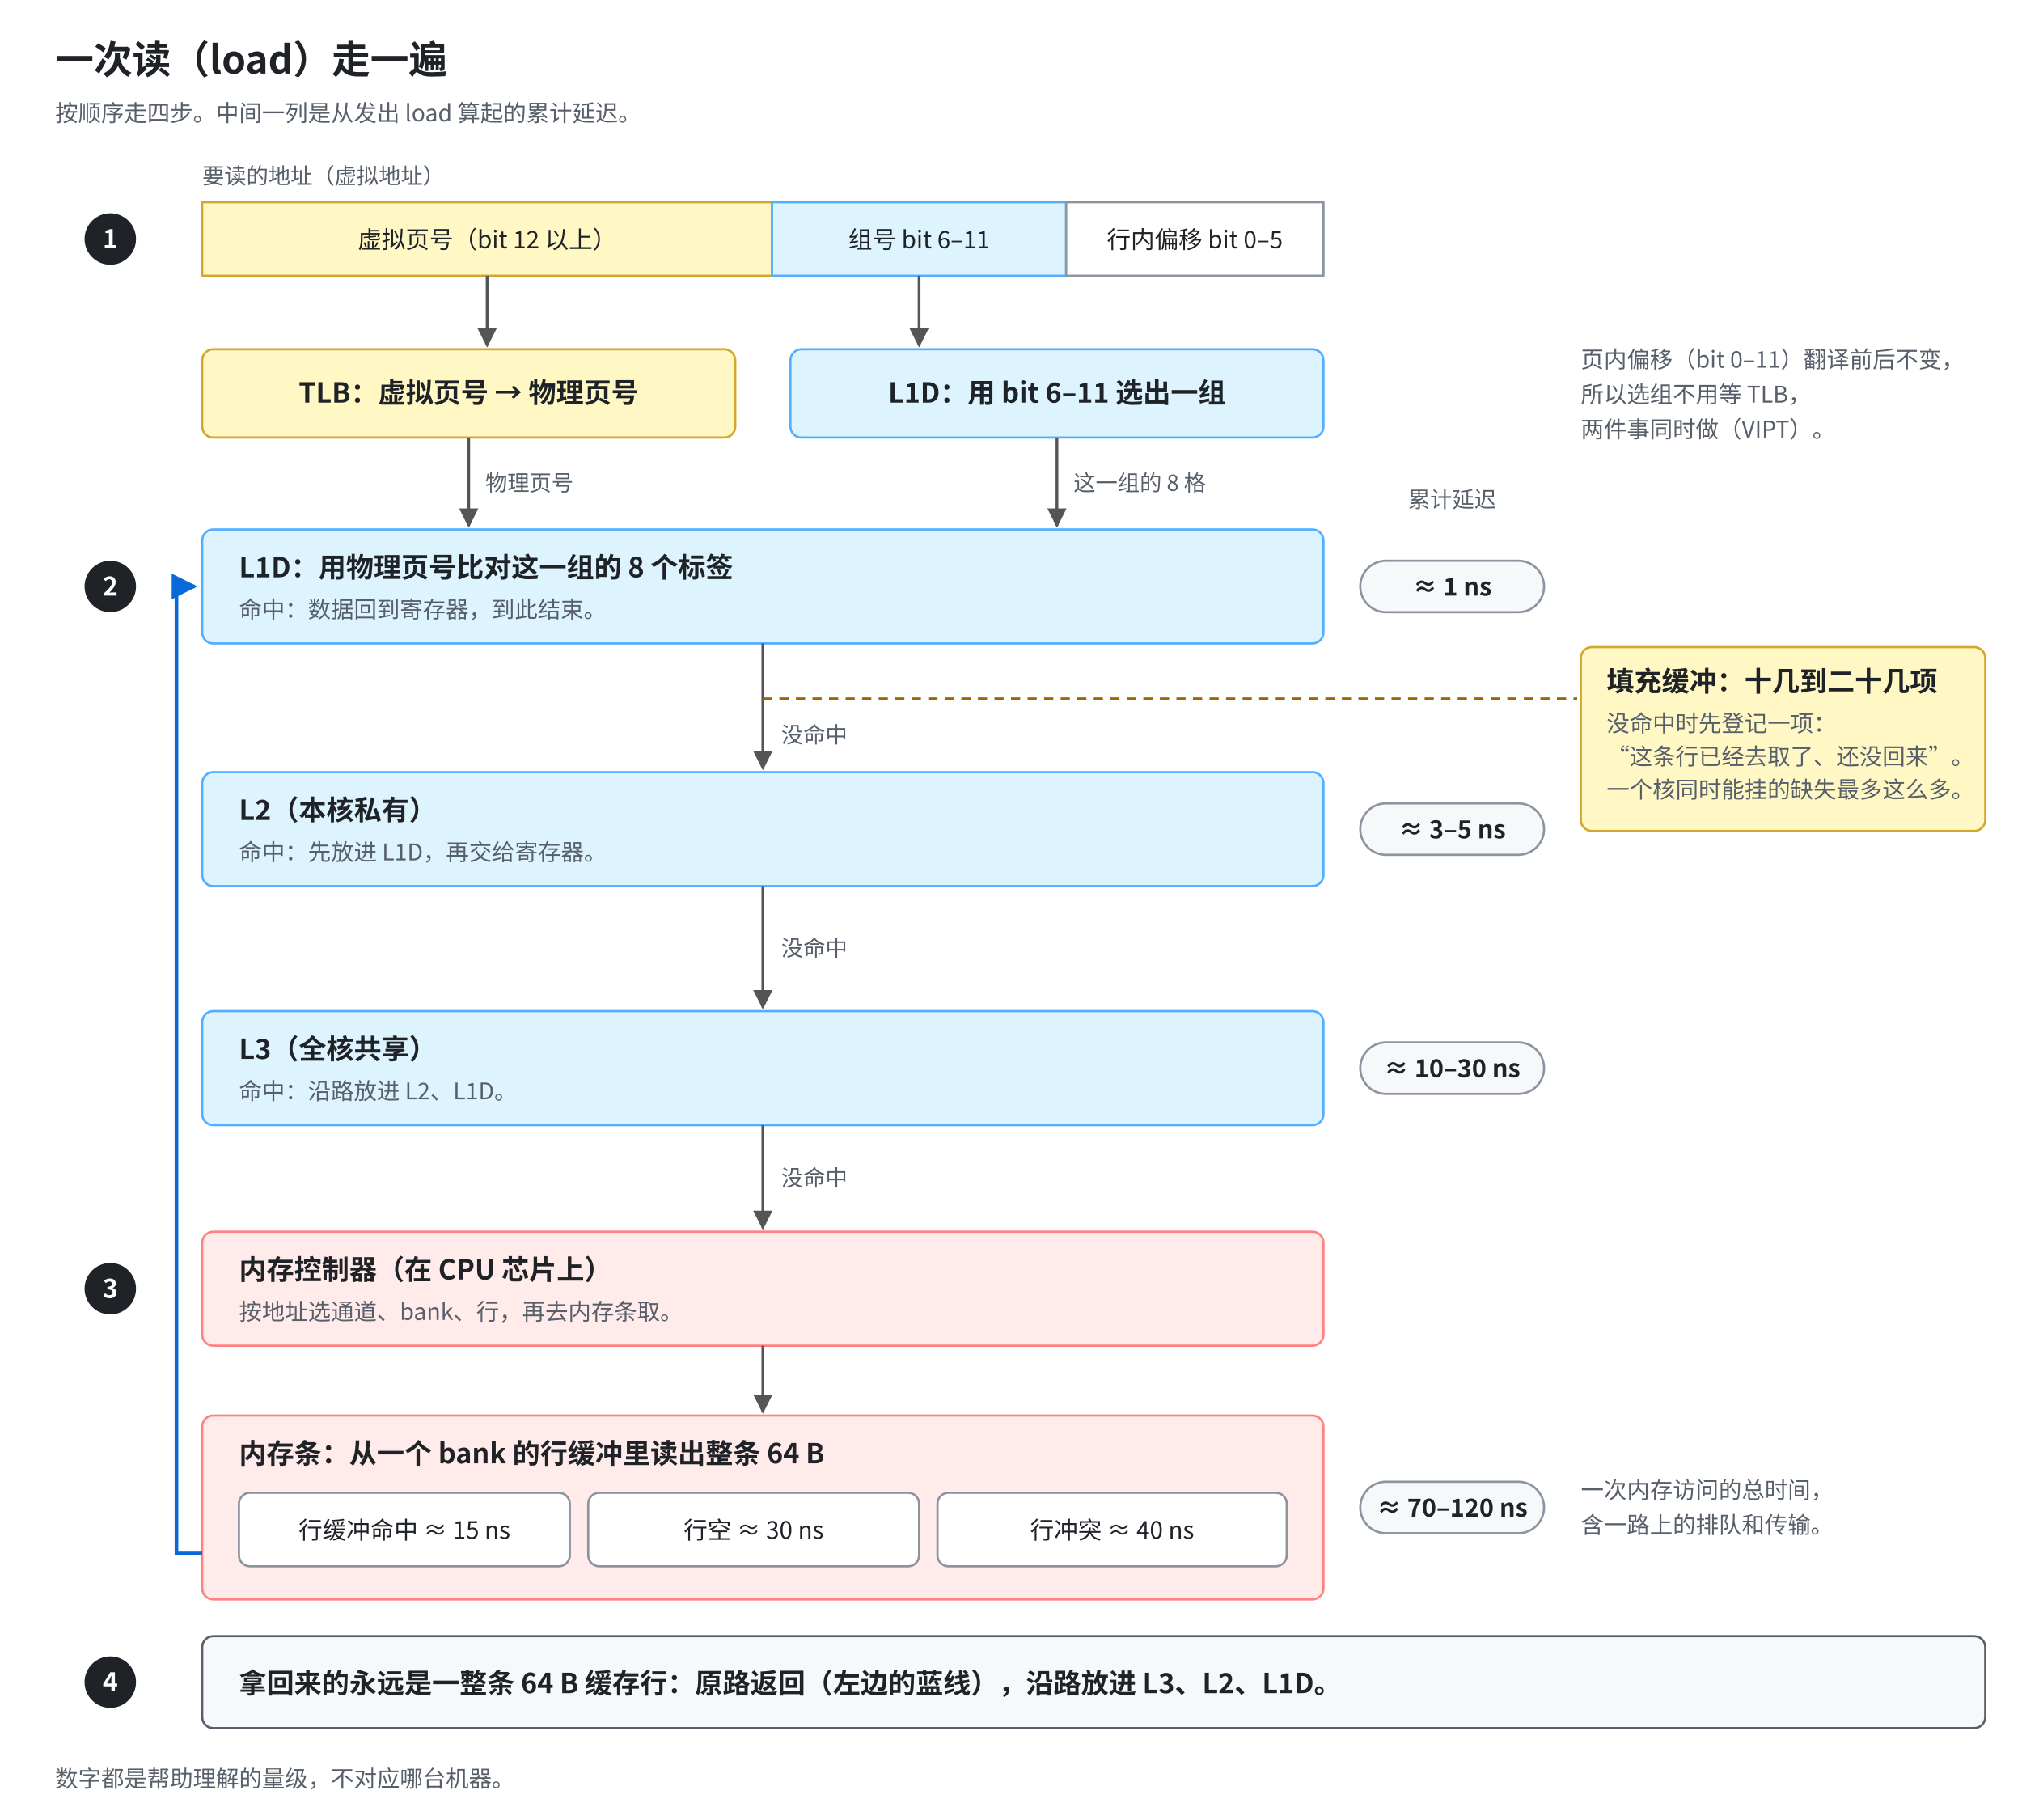
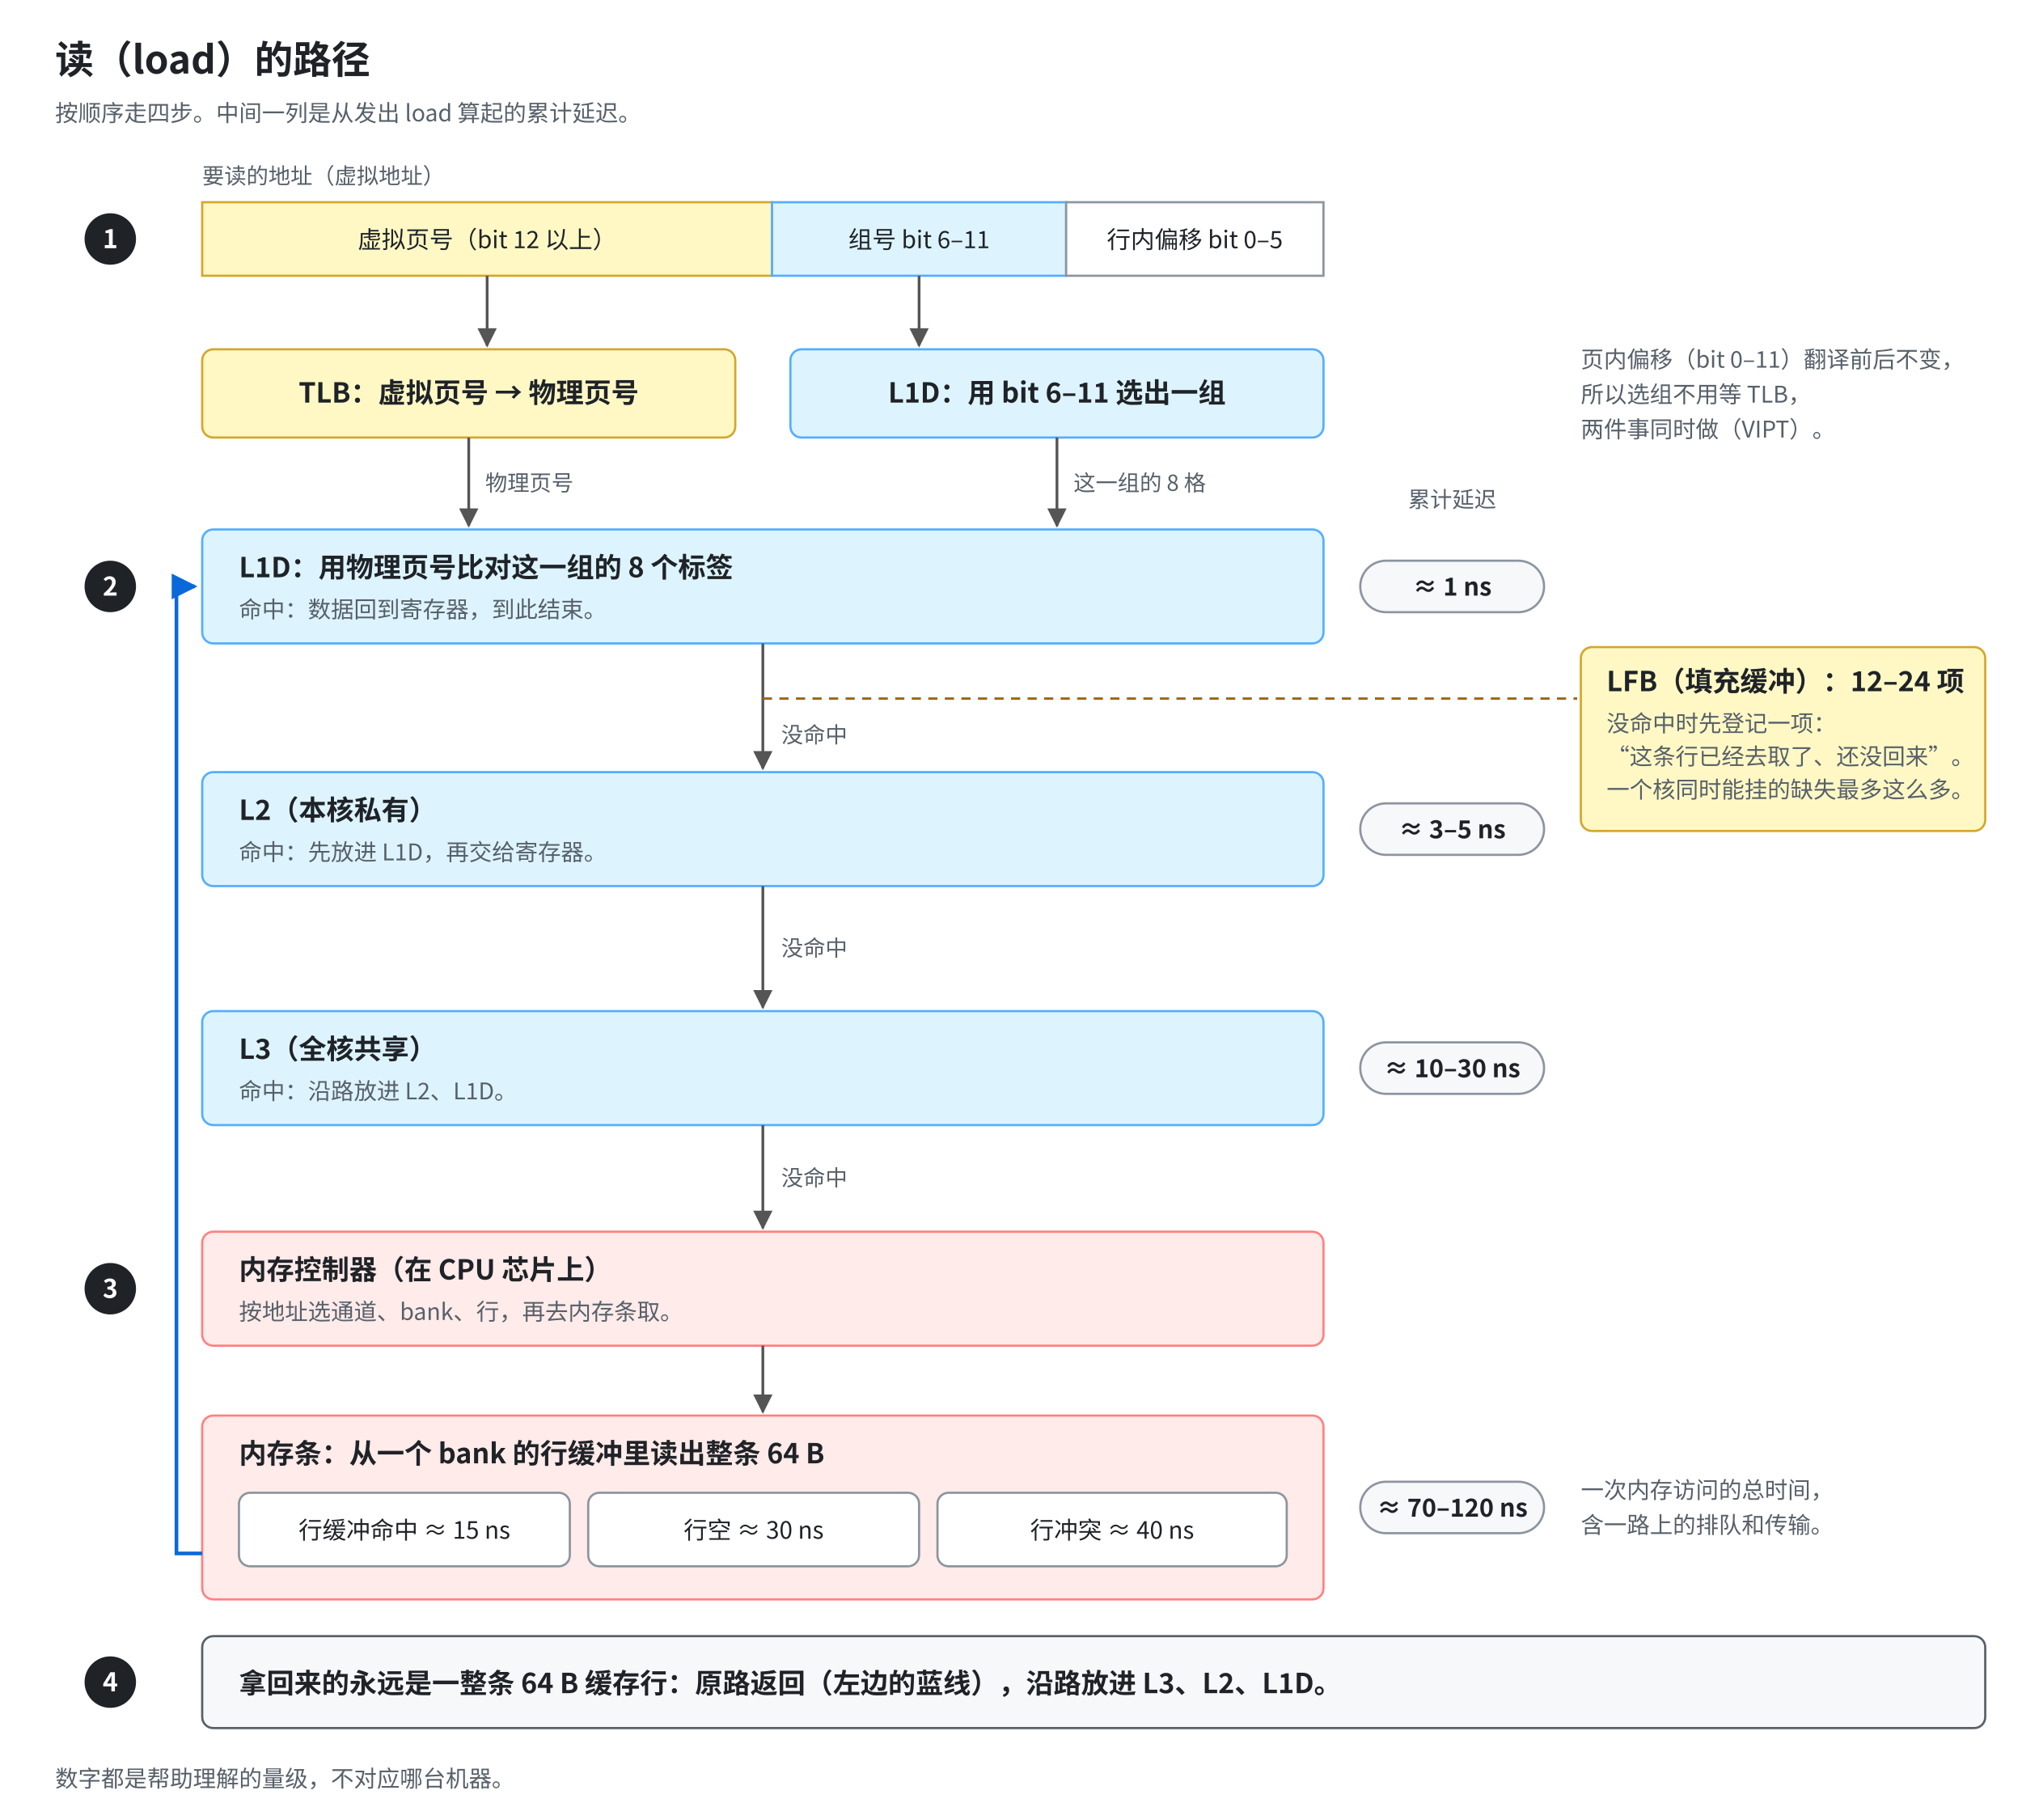
<svg xmlns="http://www.w3.org/2000/svg" viewBox="0 0 1100 990" width="1100" height="990" font-family="PingFang SC, Microsoft YaHei, Noto Sans CJK SC, sans-serif">
  <defs>
    <marker id="arr" viewBox="0 0 10 10" refX="9" refY="5" markerWidth="7" markerHeight="7" orient="auto-start-reverse">
      <path d="M0,0 L10,5 L0,10 z" fill="#555" />
    </marker>
    <marker id="arrb" viewBox="0 0 10 10" refX="9" refY="5" markerWidth="7" markerHeight="7" orient="auto-start-reverse">
      <path d="M0,0 L10,5 L0,10 z" fill="#0969da" />
    </marker>
    <style>
      .t    { font-size: 15px; font-weight: 600; fill: #1f2328; }
      .s    { font-size: 12.5px; fill: #57606a; }
      .h    { font-size: 21px; font-weight: 700; fill: #1f2328; }
      .f    { font-size: 13px; fill: #1f2328; }
      .lab  { font-size: 12px; fill: #57606a; }
      .pill { fill: #f6f8fa; stroke: #8c959f; stroke-width: 1.2; }
      .pt   { font-size: 13.5px; font-weight: 700; fill: #1f2328; }
      .box  { fill: #ffffff; stroke: #8c959f; stroke-width: 1.2; }
      .cache{ fill: #ddf4ff; stroke: #54aeff; stroke-width: 1.2; }
      .buf  { fill: #fff8c5; stroke: #d4a72c; stroke-width: 1.2; }
      .mem  { fill: #ffebe9; stroke: #ff8182; stroke-width: 1.2; }
      .ban  { fill: #f6f8fa; stroke: #57606a; stroke-width: 1.2; }
      .line { stroke: #555; stroke-width: 1.5; fill: none; }
      .dash { stroke: #9a6700; stroke-width: 1.3; fill: none; stroke-dasharray: 5 4; }
      .back { stroke: #0969da; stroke-width: 2; fill: none; }
      .dot  { fill: #1f2328; }
      .dt   { font-size: 14px; font-weight: 700; fill: #ffffff; }
    </style>
  </defs>
  <rect x="0" y="0" width="1100" height="990" fill="#ffffff" />
-   <text x="30" y="40" class="h">一次读（load）走一遍</text>
+   <text x="30" y="40" class="h">读（load）的路径</text>
  <text x="30" y="66" class="s">按顺序走四步。中间一列是从发出 load 算起的累计延迟。</text>
  <circle cx="60" cy="130" r="14" class="dot" />
  <text x="60" y="135" class="dt" text-anchor="middle">1</text>
  <text x="110" y="100" class="lab">要读的地址（虚拟地址）</text>
  <rect x="110" y="110" width="310" height="40" class="buf" />
  <text x="265" y="135" class="f" text-anchor="middle">虚拟页号（bit 12 以上）</text>
  <rect x="420" y="110" width="160" height="40" class="cache" />
  <text x="500" y="135" class="f" text-anchor="middle">组号 bit 6–11</text>
  <rect x="580" y="110" width="140" height="40" class="box" />
  <text x="650" y="135" class="f" text-anchor="middle">行内偏移 bit 0–5</text>
  <line x1="265" y1="150" x2="265" y2="188" class="line" marker-end="url(#arr)" />
  <line x1="500" y1="150" x2="500" y2="188" class="line" marker-end="url(#arr)" />
  <rect x="110" y="190" width="290" height="48" rx="6" class="buf" />
  <text x="255" y="219" class="t" text-anchor="middle">TLB：虚拟页号 → 物理页号</text>
  <rect x="430" y="190" width="290" height="48" rx="6" class="cache" />
  <text x="575" y="219" class="t" text-anchor="middle">L1D：用 bit 6–11 选出一组</text>
  <text x="860" y="200" class="s">页内偏移（bit 0–11）翻译前后不变，</text>
  <text x="860" y="219" class="s">所以选组不用等 TLB，</text>
  <text x="860" y="238" class="s">两件事同时做（VIPT）。</text>
  <line x1="255" y1="238" x2="255" y2="286" class="line" marker-end="url(#arr)" />
  <text x="264" y="267" class="lab">物理页号</text>
  <line x1="575" y1="238" x2="575" y2="286" class="line" marker-end="url(#arr)" />
  <text x="584" y="267" class="lab">这一组的 8 格</text>
  <text x="790" y="276" class="lab" text-anchor="middle">累计延迟</text>
  <circle cx="60" cy="319" r="14" class="dot" />
  <text x="60" y="324" class="dt" text-anchor="middle">2</text>
  <rect x="110" y="288" width="610" height="62" rx="6" class="cache" />
  <text x="130" y="314" class="t">L1D：用物理页号比对这一组的 8 个标签</text>
  <text x="130" y="336" class="s">命中：数据回到寄存器，到此结束。</text>
  <rect x="740" y="305" width="100" height="28" rx="14" class="pill" />
  <text x="790" y="324" class="pt" text-anchor="middle">≈ 1 ns</text>
  <line x1="415" y1="350" x2="415" y2="418" class="line" marker-end="url(#arr)" />
  <text x="425" y="404" class="lab">没命中</text>
  <line x1="415" y1="380" x2="858" y2="380" class="dash" />
  <rect x="860" y="352" width="220" height="100" rx="6" class="buf" />
-   <text x="874" y="376" class="t">填充缓冲：十几到二十几项</text>
+   <text x="874" y="376" class="t">LFB（填充缓冲）：12–24 项</text>
  <text x="874" y="398" class="s">没命中时先登记一项：</text>
  <text x="874" y="416" class="s">“这条行已经去取了、还没回来”。</text>
  <text x="874" y="434" class="s">一个核同时能挂的缺失最多这么多。</text>
  <rect x="110" y="420" width="610" height="62" rx="6" class="cache" />
  <text x="130" y="446" class="t">L2（本核私有）</text>
  <text x="130" y="468" class="s">命中：先放进 L1D，再交给寄存器。</text>
  <rect x="740" y="437" width="100" height="28" rx="14" class="pill" />
  <text x="790" y="456" class="pt" text-anchor="middle">≈ 3–5 ns</text>
  <line x1="415" y1="482" x2="415" y2="548" class="line" marker-end="url(#arr)" />
  <text x="425" y="520" class="lab">没命中</text>
  <rect x="110" y="550" width="610" height="62" rx="6" class="cache" />
  <text x="130" y="576" class="t">L3（全核共享）</text>
  <text x="130" y="598" class="s">命中：沿路放进 L2、L1D。</text>
  <rect x="740" y="567" width="100" height="28" rx="14" class="pill" />
  <text x="790" y="586" class="pt" text-anchor="middle">≈ 10–30 ns</text>
  <line x1="415" y1="612" x2="415" y2="668" class="line" marker-end="url(#arr)" />
  <text x="425" y="645" class="lab">没命中</text>
  <circle cx="60" cy="701" r="14" class="dot" />
  <text x="60" y="706" class="dt" text-anchor="middle">3</text>
  <rect x="110" y="670" width="610" height="62" rx="6" class="mem" />
  <text x="130" y="696" class="t">内存控制器（在 CPU 芯片上）</text>
  <text x="130" y="718" class="s">按地址选通道、bank、行，再去内存条取。</text>
  <line x1="415" y1="732" x2="415" y2="768" class="line" marker-end="url(#arr)" />
  <rect x="110" y="770" width="610" height="100" rx="6" class="mem" />
  <text x="130" y="796" class="t">内存条：从一个 bank 的行缓冲里读出整条 64 B</text>
  <rect x="130" y="812" width="180" height="40" rx="6" class="box" />
  <text x="220" y="837" class="f" text-anchor="middle">行缓冲命中 ≈ 15 ns</text>
  <rect x="320" y="812" width="180" height="40" rx="6" class="box" />
  <text x="410" y="837" class="f" text-anchor="middle">行空 ≈ 30 ns</text>
  <rect x="510" y="812" width="190" height="40" rx="6" class="box" />
  <text x="605" y="837" class="f" text-anchor="middle">行冲突 ≈ 40 ns</text>
  <rect x="740" y="806" width="100" height="28" rx="14" class="pill" />
  <text x="790" y="825" class="pt" text-anchor="middle">≈ 70–120 ns</text>
  <text x="860" y="815" class="s">一次内存访问的总时间，</text>
  <text x="860" y="834" class="s">含一路上的排队和传输。</text>
  <path d="M110,845 H96 V319 H106" class="back" marker-end="url(#arrb)" />
  <circle cx="60" cy="915" r="14" class="dot" />
  <text x="60" y="920" class="dt" text-anchor="middle">4</text>
  <rect x="110" y="890" width="970" height="50" rx="6" class="ban" />
  <text x="130" y="921" class="t">拿回来的永远是一整条 64 B 缓存行：原路返回（左边的蓝线），沿路放进 L3、L2、L1D。</text>
  <text x="30" y="972" class="s">数字都是帮助理解的量级，不对应哪台机器。</text>
</svg>
